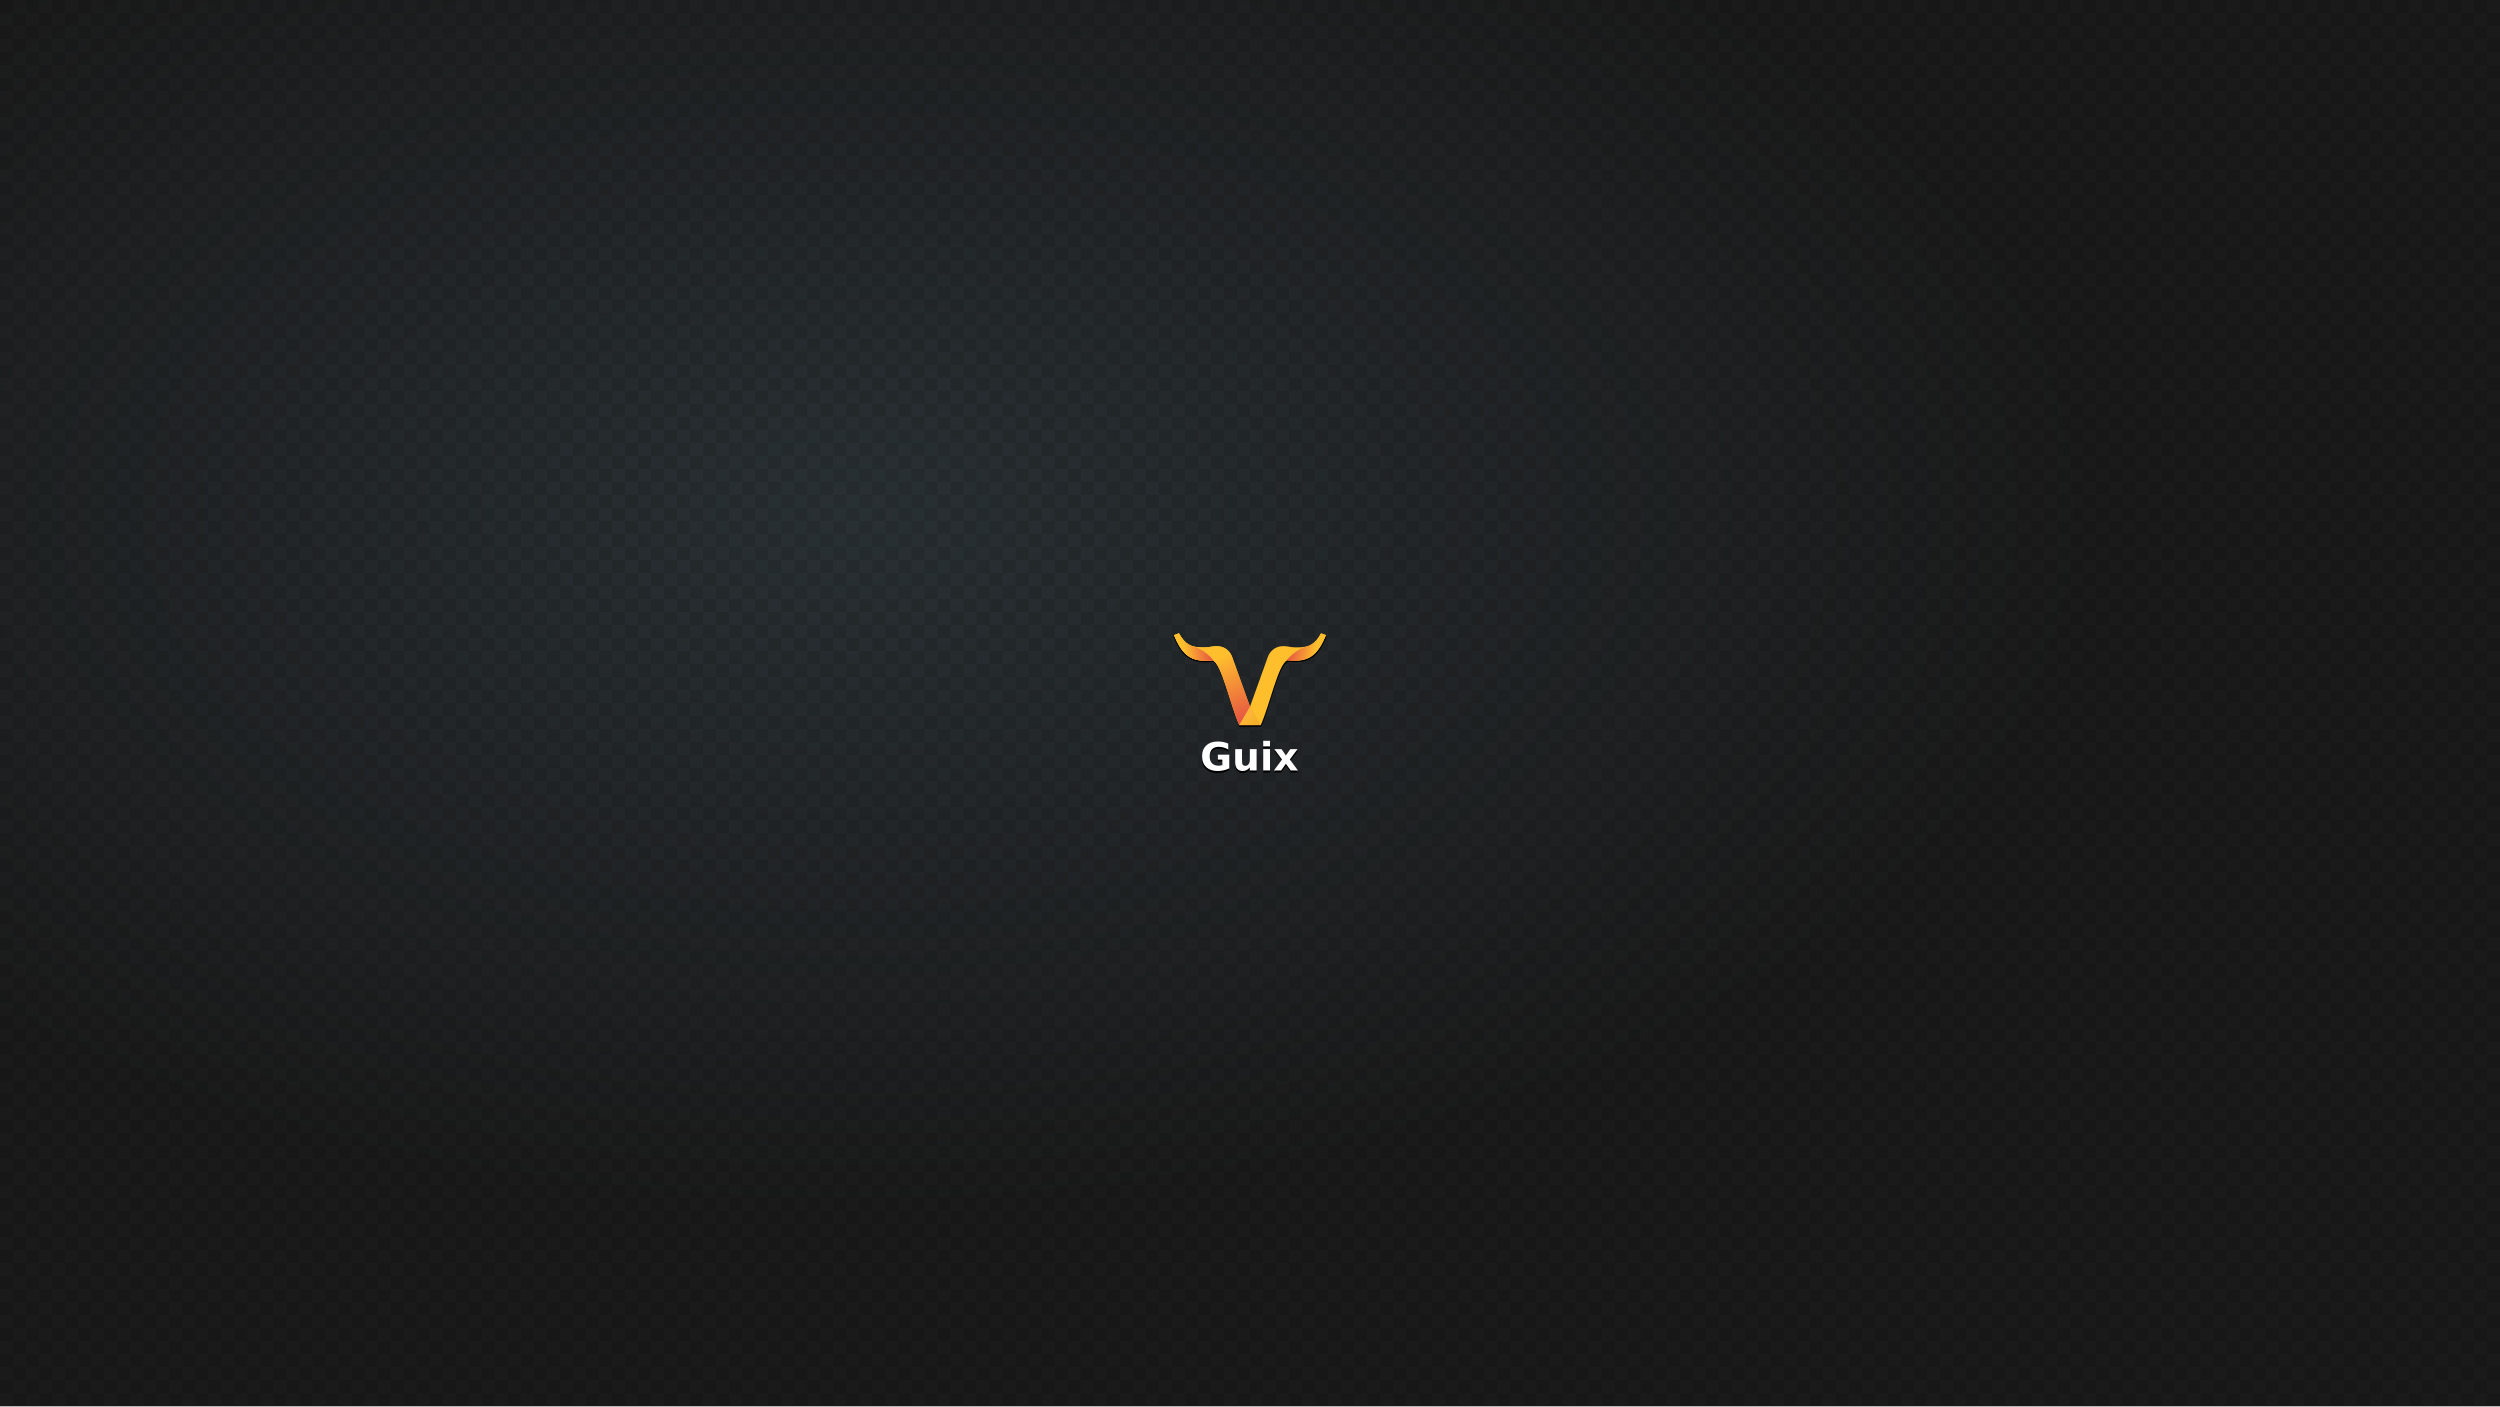
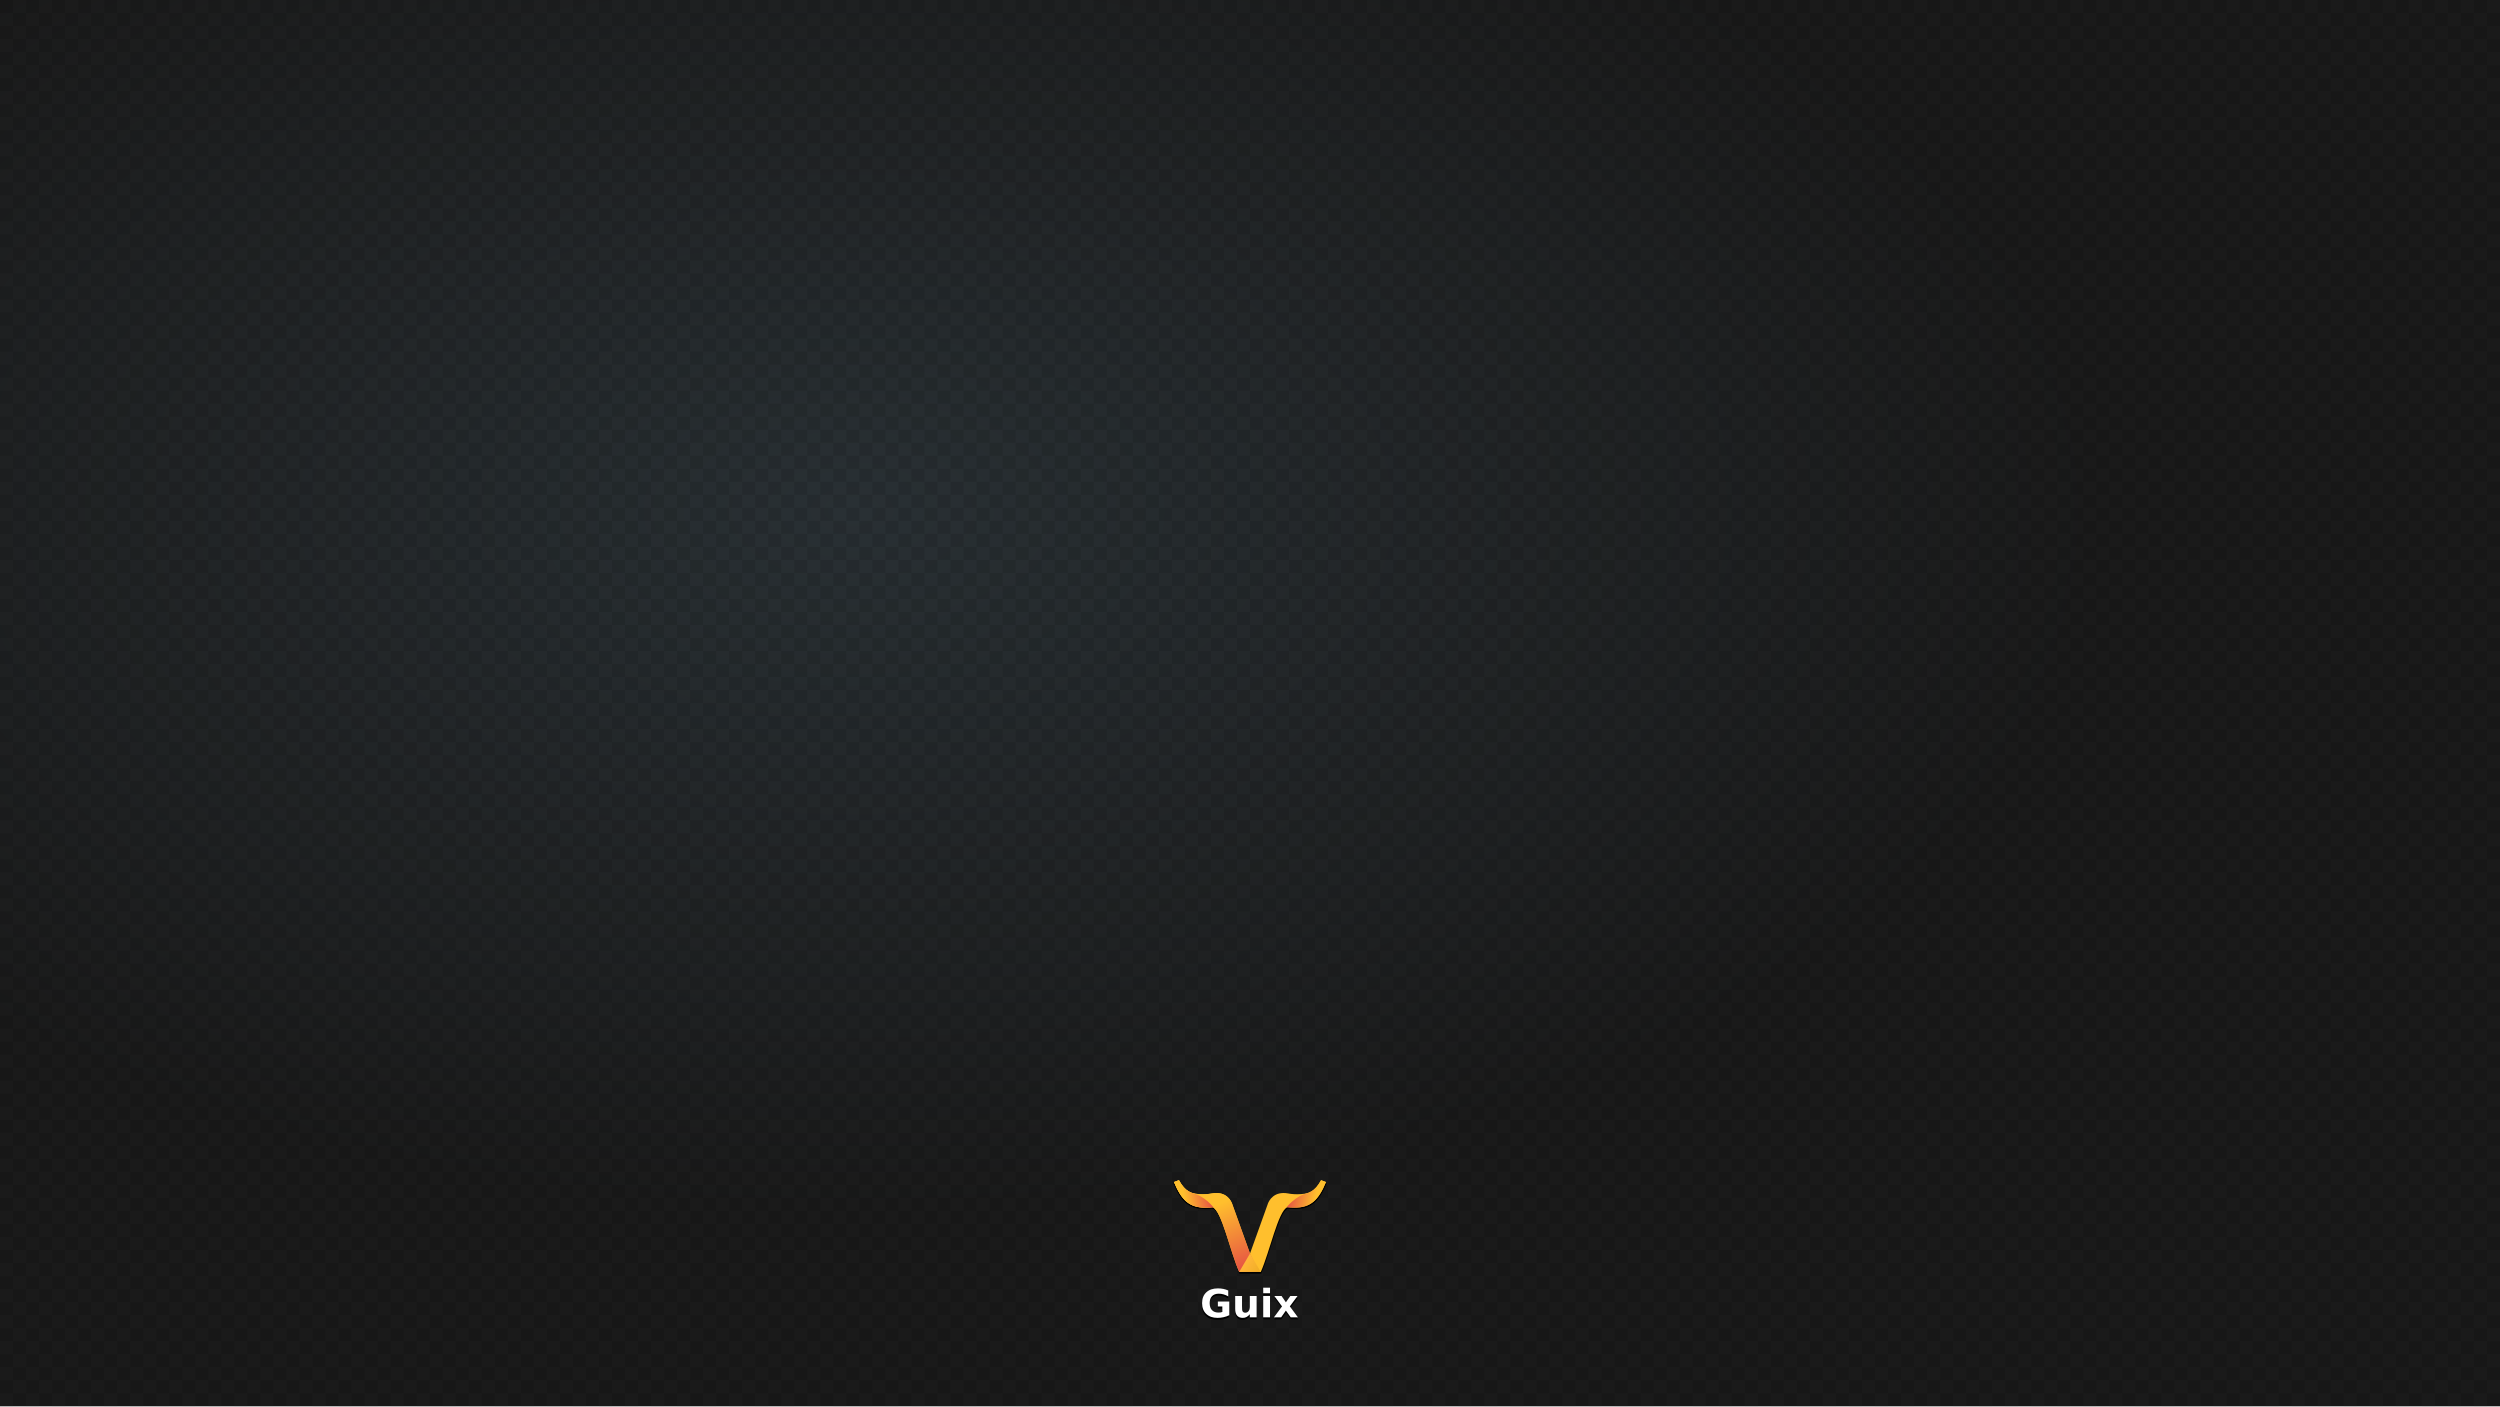
<svg xmlns="http://www.w3.org/2000/svg" xmlns:xlink="http://www.w3.org/1999/xlink" version="1.1" id="svg2" height="1080" width="1920">
  <defs id="defs4">
    <linearGradient id="linearGradient7972">
      <stop id="stop7974" offset="0" style="stop-color:#293034;stop-opacity:1;" />
      <stop id="stop7976" offset="1" style="stop-color:#1a1a1a;stop-opacity:1;" />
    </linearGradient>
    <radialGradient gradientUnits="userSpaceOnUse" gradientTransform="matrix(1.875,0,0,1.054688,0,-267.75)" r="512" fy="147.556" fx="349" cy="147.556" cx="349" id="radialGradient7978" xlink:href="#linearGradient7972" />
    <pattern patternUnits="userSpaceOnUse" width="2" height="2" patternTransform="translate(0,0) scale(10,10)" id="Checkerboard">
      <rect style="fill:black;stroke:none" x="0" y="0" width="1" height="1" id="rect5679" />
      <rect style="fill:black;stroke:none" x="1" y="1" width="1" height="1" id="rect5681" />
    </pattern>
    <linearGradient id="linearGradient4696-5">
      <stop style="stop-color:#ffb638;stop-opacity:1;" offset="0" id="stop4698-6" />
      <stop style="stop-color:#f0ae26;stop-opacity:1;" offset="1" id="stop4700-2" />
    </linearGradient>
    <linearGradient id="linearGradient4702-3">
      <stop style="stop-color:#e34646;stop-opacity:1;" offset="0" id="stop4704-1" />
      <stop style="stop-color:#ffbf2d;stop-opacity:1;" offset="1" id="stop4706-8" />
    </linearGradient>
    <linearGradient xlink:href="#linearGradient4702-3" id="linearGradient3940" gradientUnits="userSpaceOnUse" gradientTransform="matrix(-0.8880331,0,0,0.8880331,2566.126,-71.02263)" x1="142.969" y1="63.656" x2="177.043" y2="69.791" />
    <linearGradient xlink:href="#linearGradient4696-5" id="linearGradient3943" gradientUnits="userSpaceOnUse" gradientTransform="matrix(-0.4972679,0,0,0.4972679,2525.867,-455.2508)" x1="108.088" y1="1025.709" x2="80.655" y2="1043.709" />
    <linearGradient xlink:href="#linearGradient4702-3" id="linearGradient3946" gradientUnits="userSpaceOnUse" gradientTransform="matrix(0.8880331,0,0,0.8880331,2385.744,-827.9491)" x1="113.515" y1="1004.803" x2="78" y2="922.072" />
    <linearGradient xlink:href="#linearGradient4702-3" id="linearGradient3950" gradientUnits="userSpaceOnUse" gradientTransform="matrix(0.8880331,0,0,0.8880331,2385.772,-71.02234)" x1="142.969" y1="63.656" x2="176.605" y2="70.667" />
  </defs>
  <g transform="translate(0,504)" id="layer4">
    <rect y="-504" x="0" height="1080" width="1920" id="rect4050" style="fill:url(#radialGradient7978);fill-opacity:1;stroke:none;stroke-width:1.875" />
  </g>
  <g id="layer1">
    <rect y="0" x="0" height="1080" width="1920" id="rect4050-7" style="opacity:0.1;fill:url(#Checkerboard);fill-opacity:1;stroke:none;stroke-width:1.875" />
  </g>
  <g transform="translate(0,504)" id="layer2">
-     <g id="g1093">
-       <path style="font-style:normal;font-weight:bold;font-size:144px;line-height:125%;font-family:Sans;-inkscape-font-specification:'Sans Bold';letter-spacing:0px;word-spacing:0px;fill:#000000;fill-opacity:1;stroke:none;stroke-width:0.554" d="M 904.895 487.381 L 901.096 488.801 C 902.508 492.291 904.005 495.287 905.584 497.779 C 907.121 500.272 908.851 502.339 910.762 503.959 C 912.673 505.538 914.804 506.698 917.172 507.445 C 919.54 508.193 922.218 508.551 925.209 508.551 C 925.323 508.551 925.413 508.543 925.525 508.543 C 925.609 508.544 925.687 508.551 925.771 508.551 C 927.834 508.551 929.564 508.465 931.008 508.291 C 931.358 508.447 931.708 508.678 932.057 508.969 C 931.995 508.885 931.782 508.611 931.486 508.246 C 938.521 511.095 945.1 542.886 951.943 558.137 L 951.932 558.154 L 951.939 558.154 L 951.936 558.16 L 968.607 558.16 L 968.604 558.154 L 968.611 558.154 L 968.633 558.154 L 968.621 558.133 C 975.098 543.697 981.339 514.46 987.953 508.957 C 987.952 508.959 987.944 508.967 987.943 508.969 C 988.133 508.81 988.325 508.666 988.516 508.543 C 988.708 508.419 988.899 508.315 989.092 508.238 C 989.473 508.292 989.877 508.338 990.305 508.377 C 991.588 508.495 993.08 508.551 994.791 508.551 C 997.782 508.551 1000.46 508.193 1002.828 507.445 C 1005.196 506.698 1007.327 505.538 1009.238 503.959 C 1011.149 502.339 1012.879 500.272 1014.416 497.779 C 1015.995 495.287 1017.492 492.291 1018.904 488.801 L 1015.106 487.381 C 1013.901 489.583 1012.676 491.377 1011.43 492.789 C 1010.225 494.16 1008.898 495.257 1007.443 496.088 C 1007.098 496.281 1006.746 496.443 1006.379 496.609 C 1006.369 496.613 1006.366 496.627 1006.357 496.631 C 1006.35 496.636 1006.339 496.639 1006.332 496.645 C 1005.206 497.15 1003.975 497.531 1002.641 497.779 C 1000.896 498.07 998.892 498.217 996.607 498.217 C 994.922 498.217 993.408 498.131 992.078 497.967 C 992.071 497.966 992.062 497.967 992.057 497.967 C 991.888 497.955 991.54 497.898 991.18 497.842 C 990.801 497.782 990.412 497.724 989.801 497.611 C 978.598 495.539 974.885 503.315 974.082 505.461 C 973.956 505.797 973.893 506.004 973.893 506.004 L 960.281 543.959 L 946.67 506.004 C 946.67 506.004 946.608 505.797 946.482 505.461 C 945.68 503.315 941.964 495.539 930.762 497.611 C 930.151 497.724 929.764 497.782 929.385 497.842 C 929.025 497.898 928.676 497.955 928.508 497.967 C 928.503 497.967 928.493 497.966 928.486 497.967 C 927.156 498.131 925.641 498.217 923.955 498.217 C 921.67 498.217 919.667 498.07 917.922 497.779 C 917.475 497.696 917.041 497.597 916.617 497.484 C 915.347 497.147 914.181 496.68 913.121 496.088 C 911.667 495.257 910.338 494.16 909.133 492.789 C 907.886 491.377 906.664 489.583 905.459 487.381 L 904.994 487.555 C 904.961 487.495 904.928 487.441 904.895 487.381 z " transform="translate(0,-504)" id="path3190" />
-       <path style="font-style:normal;font-weight:bold;font-size:40px;line-height:125%;font-family:Sans;-inkscape-font-specification:'Sans Bold';letter-spacing:0px;word-spacing:0px;fill:#000000;fill-opacity:1;stroke:none;stroke-width:0.554" d="M 970.213 570.402 L 970.213 574.699 L 975.48 574.699 L 975.48 570.402 L 970.213 570.402 z M 935.191 570.934 C 931.405 570.934 928.422 571.948 926.244 573.979 C 924.066 576.009 922.979 578.795 922.979 582.336 C 922.979 585.838 924.047 588.616 926.186 590.666 C 928.324 592.706 931.224 593.727 934.883 593.727 C 936.501 593.727 938.069 593.554 939.59 593.211 C 941.11 592.868 942.578 592.353 943.99 591.666 L 943.99 581.102 L 935.162 581.102 L 935.162 584.896 L 938.619 584.896 L 938.619 589.164 C 938.217 589.321 937.76 589.439 937.25 589.518 C 936.75 589.586 936.206 589.621 935.617 589.621 C 933.449 589.621 931.777 588.988 930.6 587.723 C 929.422 586.457 928.834 584.661 928.834 582.336 C 928.834 579.991 929.442 578.191 930.658 576.936 C 931.884 575.67 933.627 575.039 935.883 575.039 C 937.099 575.039 938.311 575.209 939.518 575.553 C 940.734 575.896 941.955 576.417 943.182 577.113 L 943.182 572.566 C 941.995 572.027 940.729 571.62 939.385 571.346 C 938.051 571.071 936.653 570.934 935.191 570.934 z M 948.553 576.818 L 948.553 586.883 C 948.553 589.11 949.048 590.807 950.039 591.975 C 951.04 593.142 952.491 593.727 954.395 593.727 C 955.464 593.727 956.439 593.5 957.322 593.049 C 958.215 592.588 959.059 591.877 959.854 590.916 L 959.854 593.299 L 965.121 593.299 L 965.121 576.818 L 959.854 576.818 L 959.854 584.957 C 959.854 586.458 959.538 587.629 958.91 588.473 C 958.282 589.316 957.421 589.738 956.322 589.738 C 955.871 589.738 955.468 589.645 955.115 589.459 C 954.772 589.273 954.491 589.007 954.275 588.664 C 954.109 588.399 953.99 587.977 953.922 587.398 C 953.853 586.81 953.82 585.854 953.82 584.529 C 953.82 584.078 953.824 583.18 953.834 581.836 C 953.843 580.482 953.85 579.36 953.85 578.467 L 953.85 576.818 L 948.553 576.818 z M 970.213 576.818 L 970.213 593.299 L 975.48 593.299 L 975.48 576.818 L 970.213 576.818 z M 978.791 576.818 L 984.736 584.867 L 978.496 593.299 L 984.074 593.299 L 987.736 588.09 L 991.445 593.299 L 997.021 593.299 L 990.783 584.838 L 996.729 576.818 L 991.15 576.818 L 987.736 581.703 L 984.367 576.818 L 978.791 576.818 z " transform="translate(0,-504)" id="path3178" />
+     <g transform="translate(0,420)" id="g1093">
+       <path style="font-style:normal;font-weight:bold;font-size:144px;line-height:125%;font-family:Sans;-inkscape-font-specification:'Sans Bold';letter-spacing:0px;word-spacing:0px;fill:#000000;fill-opacity:1;stroke:none;stroke-width:0.554" d="m 904.895,487.381 -3.799,1.42 c 1.413,3.49 2.91,6.486 4.488,8.979 1.537,2.493 3.267,4.559 5.178,6.18 1.911,1.579 4.042,2.739 6.41,3.486 2.368,0.748 5.046,1.105 8.037,1.105 0.114,0 0.204,-0.007 0.316,-0.008 0.084,5.7e-4 0.162,0.008 0.246,0.008 2.063,2e-5 3.792,-0.086 5.236,-0.26 0.351,0.156 0.701,0.387 1.049,0.678 -0.061,-0.083 -0.275,-0.357 -0.57,-0.723 7.035,2.849 13.613,34.64 20.457,49.891 l -0.012,0.018 h 0.008 l -0.004,0.006 h 16.672 l -0.004,-0.006 h 0.008 0.021 l -0.012,-0.021 c 6.477,-14.436 12.718,-43.673 19.332,-49.176 -10e-4,0.002 -0.009,0.01 -0.01,0.012 0.19,-0.159 0.382,-0.302 0.572,-0.426 0.192,-0.124 0.383,-0.228 0.576,-0.305 0.382,0.053 0.785,0.099 1.213,0.139 1.284,0.118 2.775,0.174 4.486,0.174 2.991,2e-5 5.669,-0.358 8.037,-1.105 2.368,-0.748 4.499,-1.908 6.41,-3.486 1.911,-1.62 3.64,-3.687 5.178,-6.18 1.579,-2.493 3.076,-5.489 4.488,-8.979 l -3.799,-1.42 c -1.205,2.202 -2.429,3.996 -3.676,5.408 -1.205,1.371 -2.532,2.468 -3.986,3.299 -0.345,0.193 -0.697,0.355 -1.065,0.521 -0.01,0.004 -0.013,0.018 -0.022,0.021 -0.01,0.005 -0.018,0.009 -0.025,0.014 -1.126,0.505 -2.357,0.887 -3.691,1.135 -1.745,0.291 -3.748,0.438 -6.033,0.438 -1.685,2e-5 -3.199,-0.086 -4.529,-0.25 -0.007,-3.4e-4 -0.017,3.8e-4 -0.021,0 -0.169,-0.012 -0.517,-0.069 -0.877,-0.125 -0.379,-0.059 -0.768,-0.117 -1.379,-0.23 -11.202,-2.073 -14.916,5.704 -15.719,7.85 -0.126,0.336 -0.189,0.543 -0.189,0.543 l -13.611,37.955 -13.611,-37.955 c 0,0 -0.062,-0.207 -0.188,-0.543 -0.803,-2.146 -4.518,-9.922 -15.721,-7.85 -0.611,0.113 -0.998,0.171 -1.377,0.23 -0.36,0.056 -0.708,0.113 -0.877,0.125 -0.005,3.8e-4 -0.015,-3.4e-4 -0.021,0 -1.33,0.164 -2.846,0.25 -4.531,0.25 -2.285,3e-5 -4.288,-0.147 -6.033,-0.438 -0.447,-0.083 -0.881,-0.182 -1.305,-0.295 -1.271,-0.337 -2.437,-0.804 -3.496,-1.396 -1.454,-0.831 -2.783,-1.928 -3.988,-3.299 -1.246,-1.413 -2.469,-3.206 -3.674,-5.408 l -0.465,0.174 c -0.033,-0.06 -0.066,-0.113 -0.1,-0.174 z" transform="translate(0,-504)" id="path3190" />
+       <path style="font-style:normal;font-weight:bold;font-size:40px;line-height:125%;font-family:Sans;-inkscape-font-specification:'Sans Bold';letter-spacing:0px;word-spacing:0px;fill:#000000;fill-opacity:1;stroke:none;stroke-width:0.554" d="m 970.213,570.402 v 4.297 h 5.268 v -4.297 z m -35.021,0.531 c -3.787,2e-5 -6.769,1.014 -8.947,3.045 -2.178,2.031 -3.266,4.816 -3.266,8.357 0,3.502 1.068,6.28 3.207,8.33 2.139,2.04 5.038,3.061 8.697,3.061 1.619,0 3.186,-0.172 4.707,-0.516 1.521,-0.343 2.988,-0.858 4.4,-1.545 v -10.564 h -8.828 v 3.795 h 3.457 v 4.268 c -0.402,0.157 -0.859,0.275 -1.369,0.354 -0.5,0.069 -1.044,0.104 -1.633,0.104 -2.168,10e-6 -3.84,-0.633 -5.018,-1.898 -1.177,-1.265 -1.766,-3.062 -1.766,-5.387 0,-2.345 0.608,-4.145 1.824,-5.4 1.226,-1.265 2.968,-1.896 5.225,-1.896 1.216,2e-5 2.428,0.17 3.635,0.514 1.216,0.343 2.438,0.864 3.664,1.561 v -4.547 c -1.187,-0.54 -2.453,-0.946 -3.797,-1.221 -1.334,-0.275 -2.732,-0.412 -4.193,-0.412 z m 13.361,5.885 v 10.064 c 0,2.227 0.496,3.924 1.486,5.092 1.001,1.167 2.452,1.752 4.355,1.752 1.069,0 2.045,-0.226 2.928,-0.678 0.893,-0.461 1.737,-1.171 2.531,-2.133 v 2.383 h 5.268 v -16.48 h -5.268 v 8.139 c -2e-5,1.501 -0.316,2.672 -0.943,3.516 -0.628,0.844 -1.489,1.266 -2.588,1.266 -0.451,0 -0.854,-0.093 -1.207,-0.279 -0.343,-0.186 -0.624,-0.452 -0.84,-0.795 -0.167,-0.265 -0.285,-0.687 -0.354,-1.266 -0.069,-0.589 -0.102,-1.545 -0.102,-2.869 0,-0.451 0.004,-1.349 0.014,-2.693 0.009,-1.354 0.016,-2.476 0.016,-3.369 v -1.648 z m 21.66,0 v 16.48 h 5.268 v -16.48 z m 8.578,0 5.945,8.049 -6.24,8.432 h 5.578 l 3.662,-5.209 3.709,5.209 h 5.576 l -6.238,-8.461 5.945,-8.02 h -5.578 l -3.414,4.885 -3.369,-4.885 z" transform="translate(0,-504)" id="path3178" />
      <g id="g1055" transform="matrix(0.7487993,0,0,0.7487993,-893.9891,3.990315)">
        <g transform="translate(1991.213,-974.5656)" id="g3875">
          <path id="path3253" style="font-style:normal;font-weight:bold;font-size:40px;line-height:125%;font-family:Sans;-inkscape-font-specification:'Sans Bold';letter-spacing:0px;word-spacing:0px;fill:#ffffff;fill-opacity:1;stroke:none" d="m 463.486,1084.194 c -1.875,0.911 -3.822,1.595 -5.84,2.051 -2.018,0.456 -4.102,0.684 -6.25,0.684 -4.857,0 -8.704,-1.354 -11.543,-4.062 -2.839,-2.721 -4.258,-6.406 -4.258,-11.055 0,-4.7 1.445,-8.398 4.336,-11.094 2.891,-2.695 6.849,-4.043 11.875,-4.043 1.94,0 3.796,0.182 5.566,0.547 1.784,0.365 3.464,0.905 5.039,1.621 v 6.035 c -1.628,-0.924 -3.249,-1.615 -4.863,-2.07 -1.602,-0.456 -3.21,-0.684 -4.824,-0.684 -2.995,0 -5.306,0.84 -6.934,2.519 -1.615,1.667 -2.422,4.056 -2.422,7.168 -1e-5,3.086 0.781,5.469 2.344,7.148 1.562,1.68 3.783,2.52 6.66,2.52 0.781,0 1.504,-0.046 2.168,-0.137 0.677,-0.104 1.283,-0.261 1.816,-0.469 v -5.664 h -4.59 v -5.039 h 11.719 v 14.023" />
          <path id="path3255" style="font-style:normal;font-weight:bold;font-size:40px;line-height:125%;font-family:Sans;-inkscape-font-specification:'Sans Bold';letter-spacing:0px;word-spacing:0px;fill:#ffffff;fill-opacity:1;stroke:none" d="m 469.541,1077.847 v -13.359 h 7.031 v 2.188 c -10e-6,1.185 -0.007,2.676 -0.019,4.473 -0.013,1.784 -0.019,2.975 -0.019,3.574 -1e-5,1.758 0.046,3.027 0.137,3.809 0.091,0.768 0.247,1.328 0.469,1.68 0.286,0.456 0.658,0.807 1.113,1.055 0.469,0.247 1.003,0.371 1.602,0.371 1.458,0 2.604,-0.56 3.438,-1.68 0.833,-1.12 1.25,-2.676 1.25,-4.668 v -10.801 h 6.992 v 21.875 h -6.992 v -3.164 c -1.055,1.276 -2.175,2.22 -3.359,2.832 -1.172,0.599 -2.467,0.898 -3.887,0.898 -2.526,0 -4.453,-0.775 -5.781,-2.324 -1.315,-1.55 -1.973,-3.802 -1.973,-6.758" />
          <path id="path3257" style="font-style:normal;font-weight:bold;font-size:40px;line-height:125%;font-family:Sans;-inkscape-font-specification:'Sans Bold';letter-spacing:0px;word-spacing:0px;fill:#ffffff;fill-opacity:1;stroke:none" d="m 498.291,1064.487 h 6.992 v 21.875 h -6.992 v -21.875 m 0,-8.516 h 6.992 v 5.703 h -6.992 v -5.703" />
          <path id="path3259" style="font-style:normal;font-weight:bold;font-size:40px;line-height:125%;font-family:Sans;-inkscape-font-specification:'Sans Bold';letter-spacing:0px;word-spacing:0px;fill:#ffffff;fill-opacity:1;stroke:none" d="m 517.568,1075.171 -7.891,-10.684 h 7.402 l 4.473,6.484 4.531,-6.484 h 7.402 l -7.891,10.645 8.281,11.23 h -7.402 l -4.922,-6.914 -4.863,6.914 h -7.402 l 8.281,-11.191" />
        </g>
        <path id="path3324" d="m 2548.838,-28.841 c -1.602,2.927 -3.228,5.31 -4.884,7.188 -1.601,1.822 -3.368,3.28 -5.3,4.385 -1.878,1.049 -4.008,1.806 -6.383,2.248 -2.319,0.387 -4.983,0.583 -8.02,0.583 -2.241,0 -4.254,-0.115 -6.022,-0.333 -0.01,0 -0.021,0 -0.028,0 -0.224,-0.016 -0.687,-0.091 -1.166,-0.167 -0.504,-0.079 -1.019,-0.155 -1.831,-0.305 -14.891,-2.755 -19.83,7.582 -20.897,10.434 -0.167,0.446 -0.25,0.721 -0.25,0.721 l -18.094,50.451 -11.1,18.871 h 22.173 c 9.107,-20.276 17.862,-62.613 27.224,-66.353 2.029,0.284 4.544,0.416 7.576,0.416 3.976,0 7.536,-0.477 10.684,-1.471 3.148,-0.994 5.979,-2.536 8.52,-4.634 2.54,-2.154 4.839,-4.901 6.882,-8.214 2.099,-3.313 4.089,-7.294 5.966,-11.933 l -5.051,-1.887 z" style="font-style:normal;font-weight:bold;font-size:144px;line-height:125%;font-family:Sans;-inkscape-font-specification:'Sans Bold';letter-spacing:0px;word-spacing:0px;fill:#ffbf2d;fill-opacity:1;stroke:none" />
        <path id="path3326" d="m 2548.837,-28.839 c -1.601,2.927 -3.227,5.307 -4.884,7.184 -1.601,1.822 -3.368,3.281 -5.301,4.385 -0.465,0.26 -0.944,0.499 -1.44,0.722 -0.01,0.002 -0.01,0.006 -0.013,0.009 -0.624,0.439 -1.427,0.816 -2.515,1.075 -12.55,2.988 -21.098,14.172 -21.901,15.254 0.364,-0.299 0.731,-0.544 1.096,-0.731 0.055,-0.029 0.108,-0.056 0.163,-0.082 0.01,-0.004 0.017,-0.009 0.026,-0.013 0.064,-0.03 0.13,-0.056 0.194,-0.082 2.029,0.284 4.544,0.417 7.575,0.417 3.976,0 7.536,-0.481 10.684,-1.475 3.148,-0.994 5.977,-2.532 8.517,-4.63 2.54,-2.154 4.84,-4.903 6.883,-8.216 2.099,-3.313 4.09,-7.296 5.968,-11.935 l -5.052,-1.883 z" style="font-style:normal;font-weight:bold;font-size:144px;line-height:125%;font-family:Sans;-inkscape-font-specification:'Sans Bold';letter-spacing:0px;word-spacing:0px;fill:url(#linearGradient3950);fill-opacity:1;stroke:none" />
        <path id="path3328" d="m 2403.061,-28.841 c 1.602,2.927 3.228,5.31 4.884,7.188 1.601,1.822 3.368,3.28 5.301,4.385 1.878,1.049 4.008,1.806 6.383,2.248 2.32,0.387 4.983,0.583 8.02,0.583 2.241,0 4.254,-0.115 6.022,-0.333 0.01,0 0.021,0 0.028,0 0.224,-0.016 0.687,-0.091 1.166,-0.167 0.504,-0.079 1.019,-0.155 1.831,-0.305 14.891,-2.755 19.83,7.582 20.897,10.434 0.167,0.446 0.25,0.721 0.25,0.721 l 18.094,50.451 11.1,18.871 h -22.173 c -9.107,-20.276 -17.862,-62.613 -27.224,-66.353 -2.029,0.284 -4.544,0.416 -7.576,0.416 -3.976,0 -7.536,-0.477 -10.684,-1.471 -3.148,-0.994 -5.979,-2.536 -8.52,-4.634 -2.54,-2.154 -4.839,-4.901 -6.882,-8.214 -2.099,-3.313 -4.089,-7.294 -5.966,-11.933 l 5.051,-1.887 z" style="font-style:normal;font-weight:bold;font-size:144px;line-height:125%;font-family:Sans;-inkscape-font-specification:'Sans Bold';letter-spacing:0px;word-spacing:0px;fill:#ffbf2d;fill-opacity:1;stroke:none" />
        <path style="font-style:normal;font-weight:bold;font-size:144px;line-height:125%;font-family:Sans;-inkscape-font-specification:'Sans Bold';letter-spacing:0px;word-spacing:0px;fill:url(#linearGradient3946);fill-opacity:1;stroke:none" d="m 2403.06,-28.842 c 1.602,2.927 3.228,5.31 4.884,7.188 1.601,1.822 3.368,3.28 5.301,4.385 1.878,1.049 4.008,1.806 6.383,2.248 2.32,0.387 4.983,0.583 8.02,0.583 2.24,0 4.254,-0.115 6.022,-0.333 0.01,0 0.021,0 0.028,0 0.224,-0.016 0.687,-0.091 1.166,-0.167 0.504,-0.079 1.019,-0.155 1.831,-0.305 14.891,-2.755 19.83,7.582 20.897,10.434 0.167,0.446 0.25,0.721 0.25,0.721 l 18.094,50.451 9.324,18.871 h -20.397 c -9.107,-20.276 -17.862,-62.613 -27.224,-66.353 -2.029,0.284 -4.544,0.416 -7.576,0.416 -3.976,0 -7.536,-0.477 -10.684,-1.471 -3.148,-0.994 -5.979,-2.536 -8.52,-4.634 -2.54,-2.154 -4.839,-4.901 -6.882,-8.214 -2.099,-3.313 -4.089,-7.294 -5.966,-11.933 l 5.051,-1.887 z" id="path3330" />
        <path d="m 2475.931,46.356 -11.057,18.879 h 22.162" style="font-style:normal;font-weight:bold;font-size:144px;line-height:125%;font-family:Sans;-inkscape-font-specification:'Sans Bold';letter-spacing:0px;word-spacing:0px;fill:url(#linearGradient3943);fill-opacity:1;stroke:none" id="path3332" />
        <path id="path3334" d="m 2403.063,-28.839 -5.052,1.883 c 0.587,1.45 1.184,2.837 1.793,4.157 0.122,0.264 0.243,0.523 0.365,0.782 4e-4,9.5e-4 -5e-4,0.003 0,0.004 0.122,0.258 0.247,0.513 0.37,0.765 0.041,0.084 0.084,0.166 0.125,0.249 0.206,0.42 0.411,0.837 0.619,1.243 9e-4,0.002 0,0.002 0,0.004 0.124,0.242 0.249,0.481 0.374,0.718 0.505,0.954 1.016,1.868 1.535,2.739 0.13,0.217 0.257,0.428 0.387,0.641 0.051,0.082 0.1,0.164 0.15,0.245 0.081,0.13 0.164,0.259 0.245,0.387 0.128,0.207 0.253,0.412 0.383,0.615 0.207,0.323 0.42,0.639 0.632,0.95 0.053,0.079 0.105,0.159 0.159,0.236 0.134,0.195 0.268,0.386 0.404,0.576 0.271,0.379 0.546,0.749 0.825,1.109 0.14,0.18 0.28,0.357 0.421,0.533 0.283,0.352 0.569,0.694 0.86,1.028 0.22,0.253 0.446,0.501 0.671,0.744 0.071,0.076 0.143,0.152 0.215,0.228 0.299,0.316 0.6,0.622 0.907,0.92 0.153,0.148 0.305,0.295 0.46,0.439 0.156,0.145 0.311,0.286 0.469,0.426 0.157,0.139 0.314,0.274 0.473,0.408 0.476,0.393 0.965,0.768 1.462,1.122 1.325,0.945 2.724,1.752 4.2,2.421 0.184,0.084 0.368,0.166 0.555,0.245 0.375,0.159 0.754,0.31 1.139,0.451 0.192,0.071 0.382,0.136 0.576,0.202 0.194,0.066 0.392,0.131 0.589,0.193 0.197,0.062 0.393,0.122 0.593,0.181 0.4,0.116 0.808,0.227 1.221,0.327 0.206,0.05 0.414,0.096 0.623,0.142 0.21,0.046 0.419,0.091 0.632,0.133 0.214,0.043 0.427,0.082 0.645,0.12 0.432,0.076 0.871,0.146 1.316,0.206 0.668,0.091 1.35,0.167 2.046,0.224 0.465,0.038 0.937,0.068 1.415,0.09 0.477,0.022 0.963,0.035 1.453,0.043 0.245,0.004 0.491,0.004 0.74,0.004 0.379,0 0.751,-1.3e-4 1.113,-0.004 0.726,-0.008 1.419,-0.026 2.081,-0.052 0.33,-0.013 0.653,-0.026 0.967,-0.043 0.315,-0.017 0.625,-0.039 0.924,-0.06 0.899,-0.065 1.728,-0.147 2.489,-0.254 0.064,0.025 0.13,0.052 0.194,0.082 0.01,0.004 0.017,0.009 0.026,0.013 0.055,0.026 0.108,0.052 0.163,0.082 0.366,0.187 0.732,0.431 1.096,0.731 -0.801,-1.08 -9.35,-12.266 -21.901,-15.254 -1.088,-0.259 -1.891,-0.636 -2.515,-1.075 -0.01,-0.002 -0.01,-0.006 -0.013,-0.009 -0.495,-0.223 -0.976,-0.463 -1.44,-0.722 -9e-4,-4.8e-4 0,4.7e-4 0,0 -0.12,-0.068 -0.238,-0.14 -0.357,-0.211 0,-4.8e-4 0,4.7e-4 0,0 -0.119,-0.072 -0.234,-0.145 -0.353,-0.219 -0.237,-0.15 -0.473,-0.303 -0.705,-0.464 -0.116,-0.08 -0.23,-0.162 -0.344,-0.245 -0.23,-0.167 -0.454,-0.338 -0.679,-0.516 -0.112,-0.088 -0.221,-0.175 -0.331,-0.267 -0.111,-0.092 -0.221,-0.185 -0.331,-0.279 -0.109,-0.094 -0.215,-0.191 -0.323,-0.288 -0.539,-0.485 -1.062,-1.001 -1.569,-1.556 -0.101,-0.111 -0.205,-0.226 -0.305,-0.34 -0.368,-0.417 -0.735,-0.861 -1.101,-1.329 -0.046,-0.058 -0.088,-0.117 -0.133,-0.176 -0.103,-0.133 -0.207,-0.267 -0.31,-0.404 -0.512,-0.687 -1.02,-1.425 -1.526,-2.214 -0.203,-0.316 -0.405,-0.639 -0.606,-0.972 -0.101,-0.166 -0.2,-0.333 -0.301,-0.503 -0.301,-0.509 -0.604,-1.04 -0.903,-1.586 z" style="font-style:normal;font-weight:bold;font-size:144px;line-height:125%;font-family:Sans;-inkscape-font-specification:'Sans Bold';letter-spacing:0px;word-spacing:0px;fill:url(#linearGradient3940);fill-opacity:1;stroke:none" />
      </g>
    </g>
  </g>
</svg>
